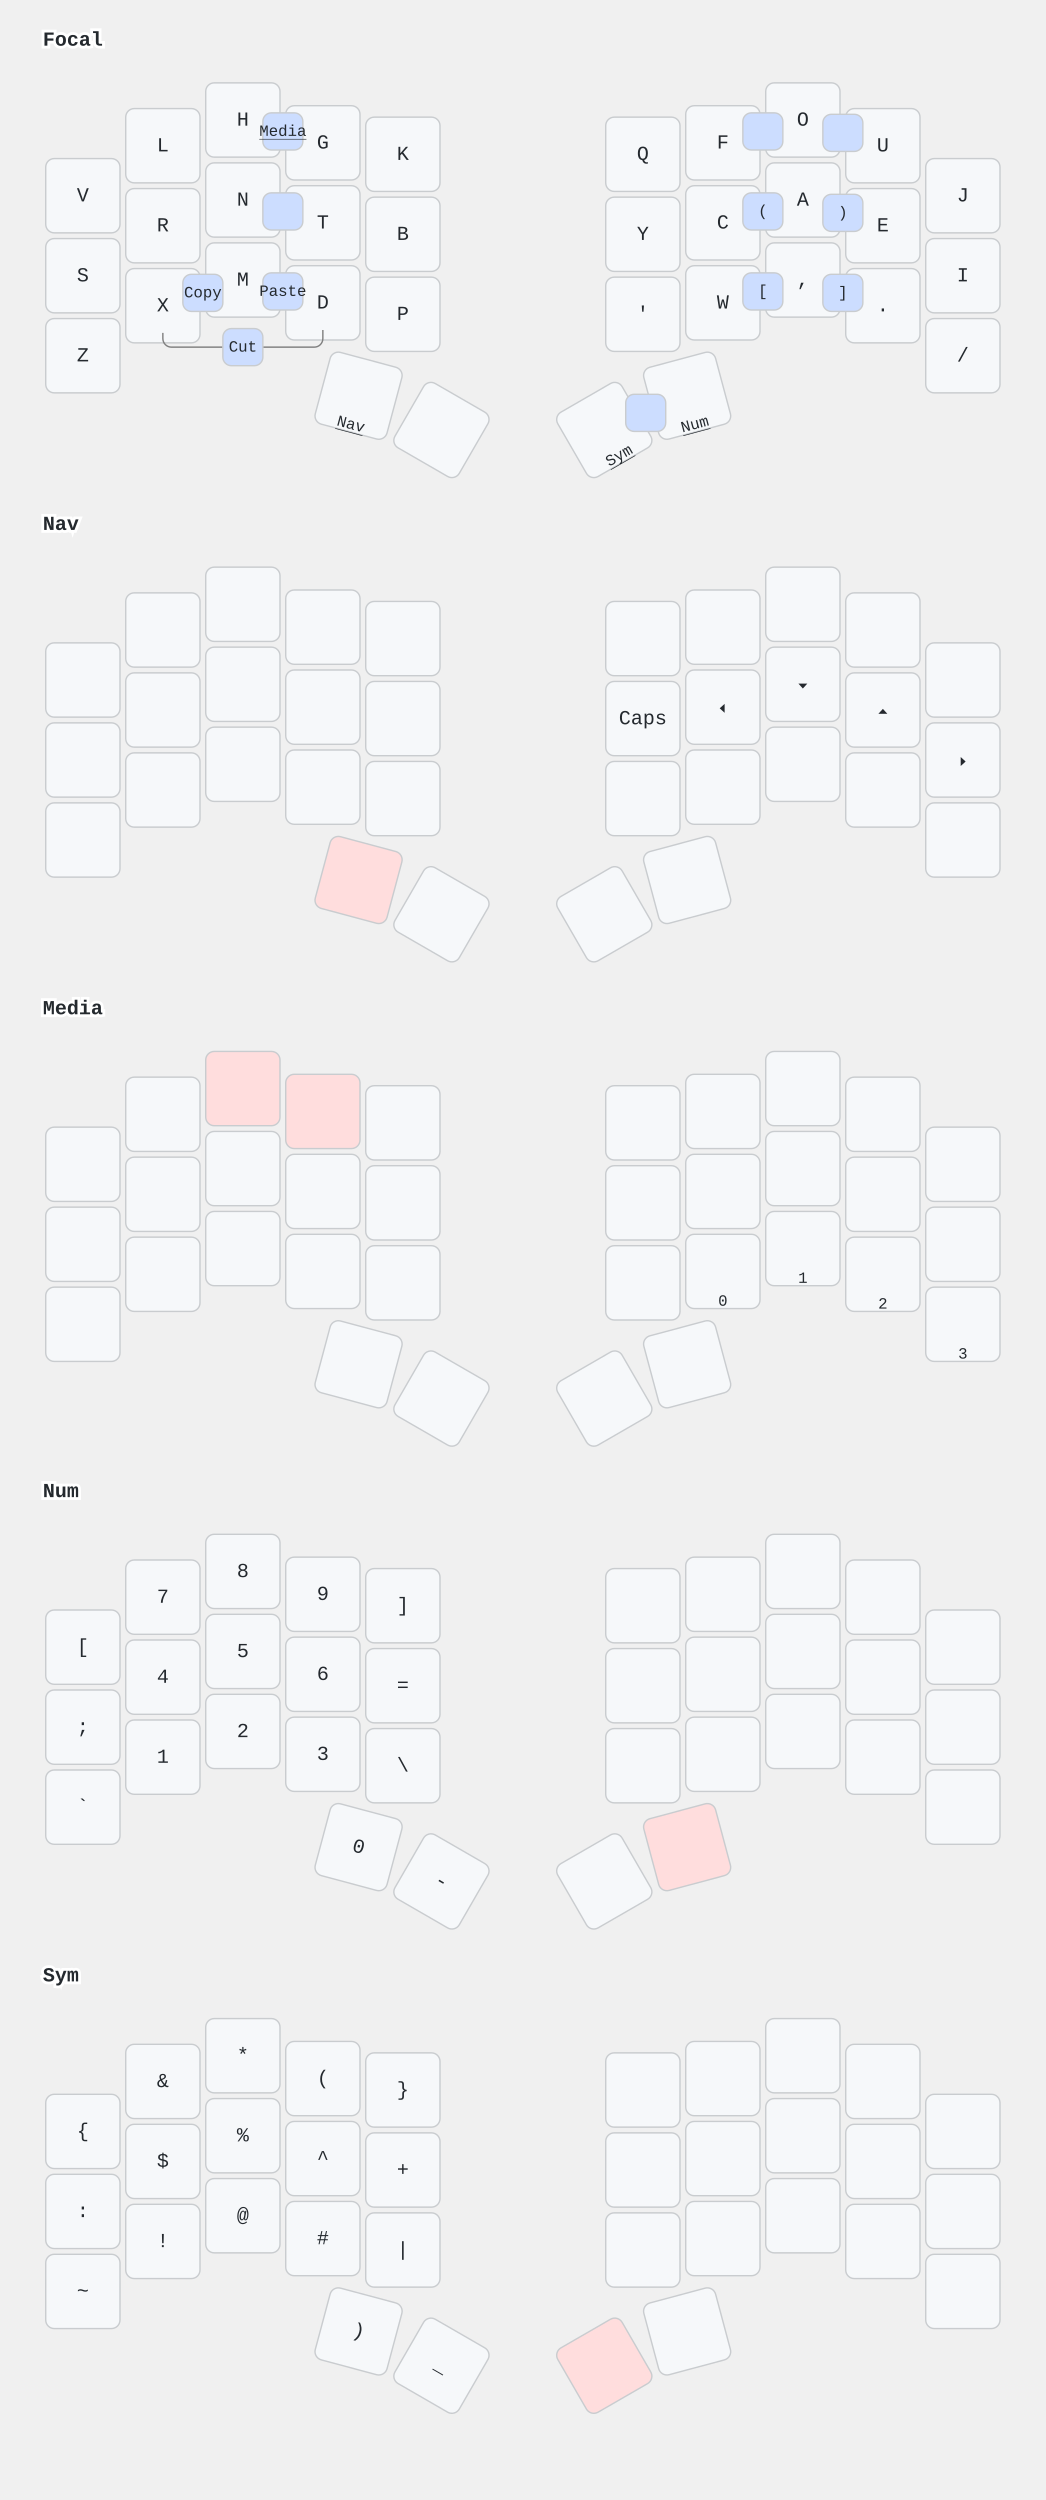
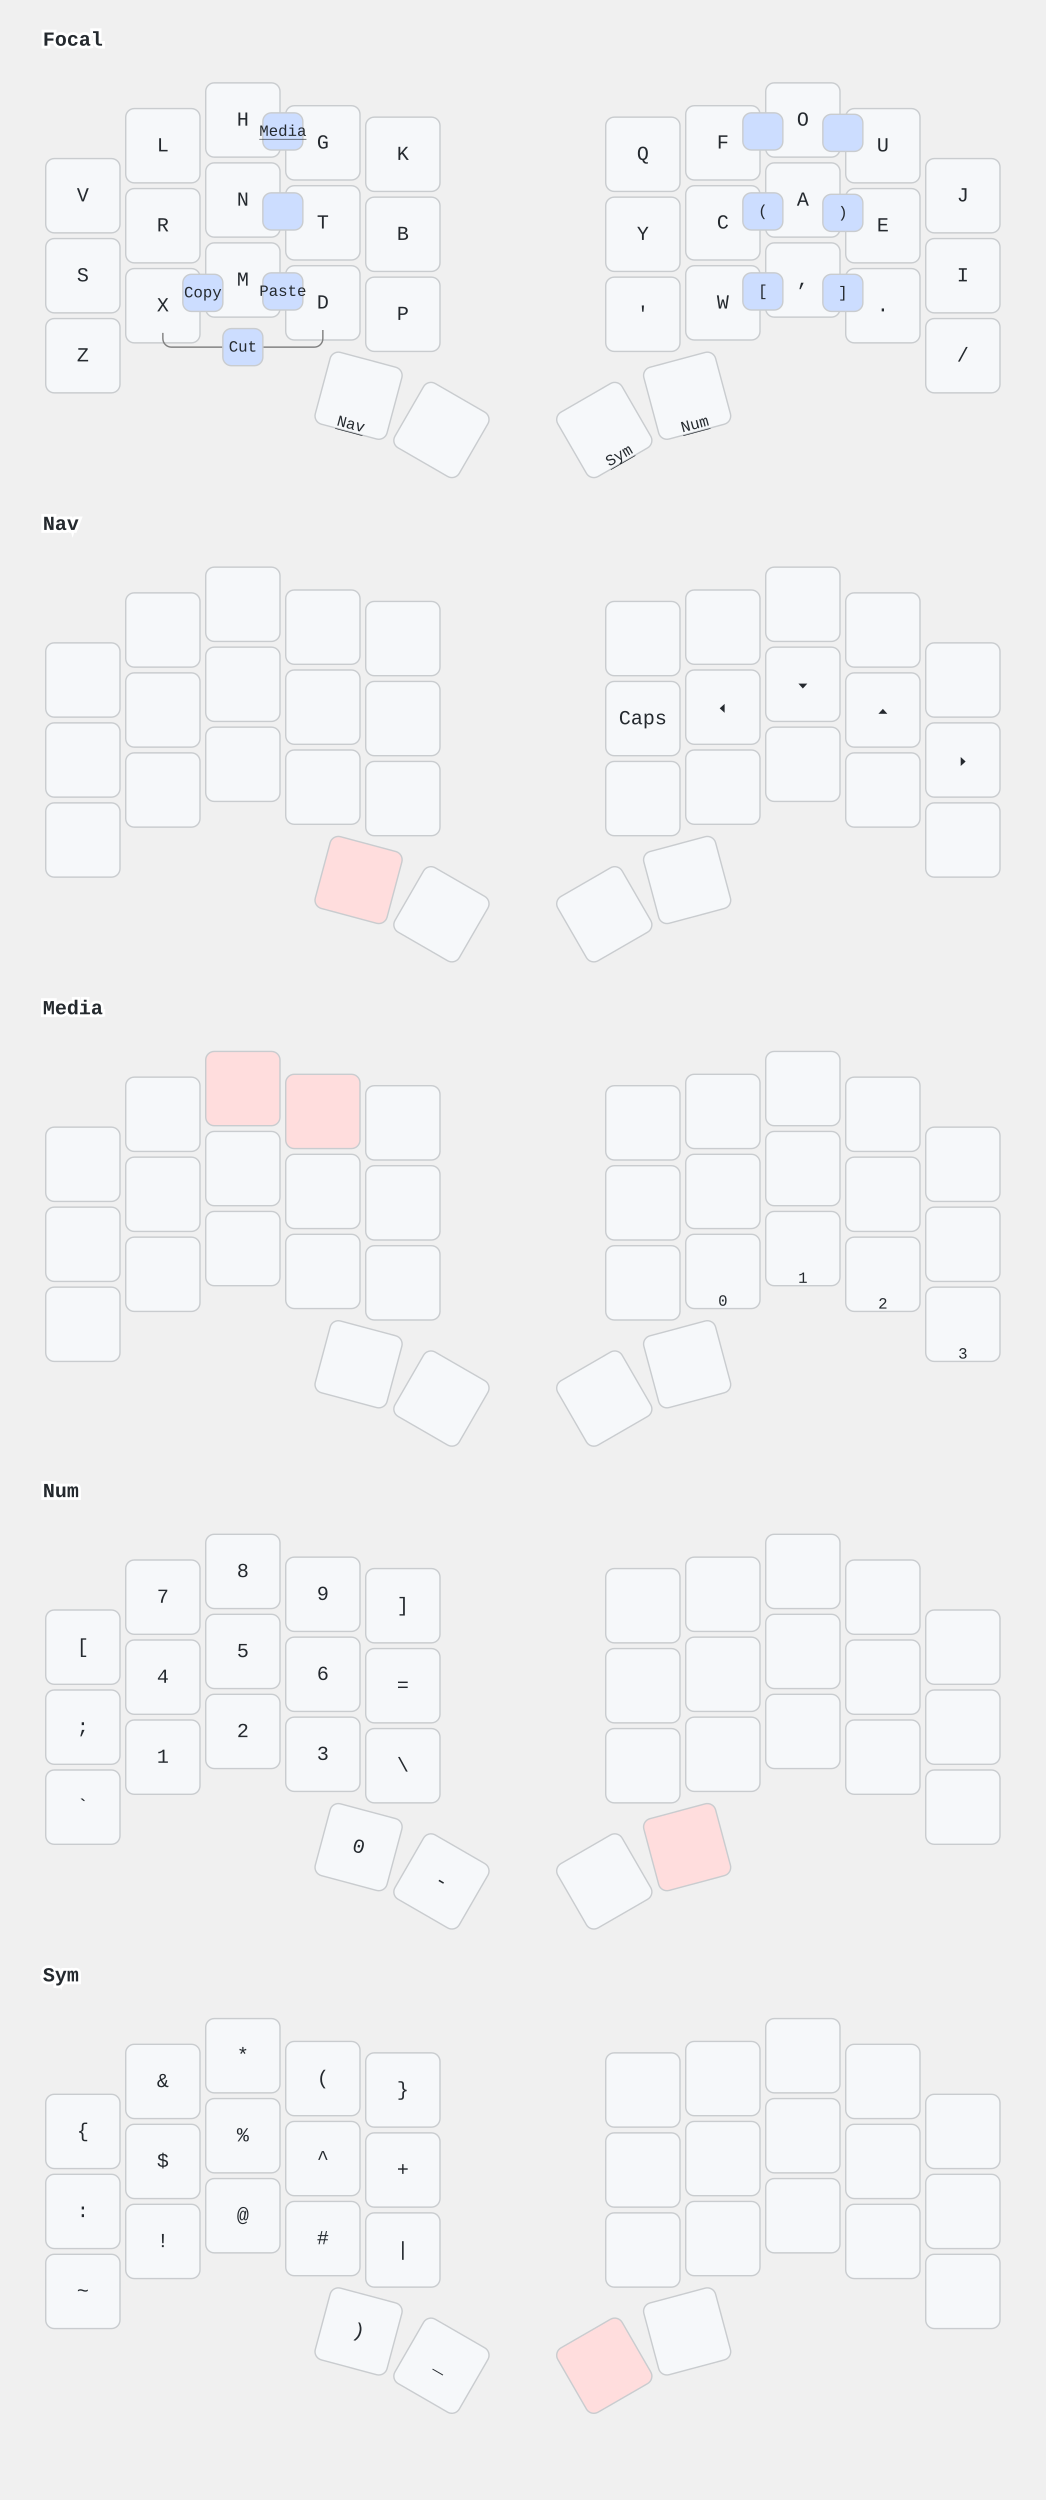
<svg xmlns="http://www.w3.org/2000/svg" xmlns:xlink="http://www.w3.org/1999/xlink" width="732" height="1750" viewBox="0 0 732 1750" class="keymap">
  <defs>/* start glyphs */
<svg id="mdi:apple-keyboard-command">
      <svg id="mdi-apple-keyboard-command" viewBox="0 0 24 24">
        <path d="M6,2A4,4 0 0,1 10,6V8H14V6A4,4 0 0,1 18,2A4,4 0 0,1 22,6A4,4 0 0,1 18,10H16V14H18A4,4 0 0,1 22,18A4,4 0 0,1 18,22A4,4 0 0,1 14,18V16H10V18A4,4 0 0,1 6,22A4,4 0 0,1 2,18A4,4 0 0,1 6,14H8V10H6A4,4 0 0,1 2,6A4,4 0 0,1 6,2M16,18A2,2 0 0,0 18,20A2,2 0 0,0 20,18A2,2 0 0,0 18,16H16V18M14,10H10V14H14V10M6,16A2,2 0 0,0 4,18A2,2 0 0,0 6,20A2,2 0 0,0 8,18V16H6M8,6A2,2 0 0,0 6,4A2,2 0 0,0 4,6A2,2 0 0,0 6,8H8V6M18,8A2,2 0 0,0 20,6A2,2 0 0,0 18,4A2,2 0 0,0 16,6V8H18Z" />
      </svg>
    </svg>
    <svg id="mdi:apple-keyboard-control">
      <svg id="mdi-apple-keyboard-control" viewBox="0 0 24 24">
        <path d="M19.78,11.78L18.36,13.19L12,6.83L5.64,13.19L4.22,11.78L12,4L19.78,11.78Z" />
      </svg>
    </svg>
    <svg id="mdi:apple-keyboard-option">
      <svg id="mdi-apple-keyboard-option" viewBox="0 0 24 24">
        <path d="M3,4H9.11L16.15,18H21V20H14.88L7.84,6H3V4M14,4H21V6H14V4Z" />
      </svg>
    </svg>
    <svg id="mdi:apple-keyboard-shift">
      <svg id="mdi-apple-keyboard-shift" viewBox="0 0 24 24">
        <path d="M15,18V12H17.17L12,6.83L6.83,12H9V18H15M12,4L22,14H17V20H7V14H2L12,4Z" />
      </svg>
    </svg>
    <svg id="mdi:backspace-outline">
      <svg id="mdi-backspace-outline" viewBox="0 0 24 24">
        <path d="M19,15.59L17.59,17L14,13.41L10.41,17L9,15.59L12.59,12L9,8.41L10.41,7L14,10.59L17.59,7L19,8.41L15.41,12L19,15.59M22,3A2,2 0 0,1 24,5V19A2,2 0 0,1 22,21H7C6.31,21 5.77,20.64 5.41,20.11L0,12L5.41,3.88C5.77,3.35 6.31,3 7,3H22M22,5H7L2.28,12L7,19H22V5Z" />
      </svg>
    </svg>
    <svg id="mdi:backspace-reverse-outline">
      <svg id="mdi-backspace-reverse-outline" viewBox="0 0 24 24">
        <path d="M5,15.59L6.41,17L10,13.41L13.59,17L15,15.59L11.41,12L15,8.41L13.59,7L10,10.59L6.41,7L5,8.41L8.59,12L5,15.59M2,3A2,2 0 0,0 0,5V19A2,2 0 0,0 2,21H17C17.69,21 18.23,20.64 18.59,20.11L24,12L18.59,3.88C18.23,3.35 17.69,3 17,3H2M2,5H17L21.72,12L17,19H2V5Z" />
      </svg>
    </svg>
    <svg id="mdi:bluetooth-connect">
      <svg id="mdi-bluetooth-connect" viewBox="0 0 24 24">
        <path d="M19,10L17,12L19,14L21,12M14.88,16.29L13,18.17V14.41M13,5.83L14.88,7.71L13,9.58M17.71,7.71L12,2H11V9.58L6.41,5L5,6.41L10.59,12L5,17.58L6.41,19L11,14.41V22H12L17.71,16.29L13.41,12M7,12L5,10L3,12L5,14L7,12Z" />
      </svg>
    </svg>
    <svg id="mdi:bluetooth-off">
      <svg id="mdi-bluetooth-off" viewBox="0 0 24 24">
        <path d="M13,5.83L14.88,7.71L13.28,9.31L14.69,10.72L17.71,7.7L12,2H11V7.03L13,9.03M5.41,4L4,5.41L10.59,12L5,17.59L6.41,19L11,14.41V22H12L16.29,17.71L18.59,20L20,18.59M13,18.17V14.41L14.88,16.29" />
      </svg>
    </svg>
    <svg id="mdi:keyboard-esc">
      <svg id="mdi-keyboard-esc" viewBox="0 0 24 24">
        <path d="M1 7H7V9H3V11H7V13H3V15H7V17H1V7M11 7H15V9H11V11H13C14.11 11 15 11.9 15 13V15C15 16.11 14.11 17 13 17H9V15H13V13H11C9.9 13 9 12.11 9 11V9C9 7.9 9.9 7 11 7M19 7H21C22.11 7 23 7.9 23 9V10H21V9H19V15H21V14H23V15C23 16.11 22.11 17 21 17H19C17.9 17 17 16.11 17 15V9C17 7.9 17.9 7 19 7Z" />
      </svg>
    </svg>
    <svg id="mdi:keyboard-return">
      <svg id="mdi-keyboard-return" viewBox="0 0 24 24">
        <path d="M19,7V11H5.83L9.41,7.41L8,6L2,12L8,18L9.41,16.58L5.83,13H21V7H19Z" />
      </svg>
    </svg>
    <svg id="mdi:keyboard-space">
      <svg id="mdi-keyboard-space" viewBox="0 0 24 24">
        <path d="M3 15H5V19H19V15H21V19C21 20.1 20.1 21 19 21H5C3.9 21 3 20.1 3 19V15Z" />
      </svg>
    </svg>
    <svg id="mdi:keyboard-tab">
      <svg id="mdi-keyboard-tab" viewBox="0 0 24 24">
        <path d="M20,18H22V6H20M11.59,7.41L15.17,11H1V13H15.17L11.59,16.58L13,18L19,12L13,6L11.59,7.41Z" />
      </svg>
    </svg>
    <svg id="mdi:lightbulb-on-outline">
      <svg id="mdi-lightbulb-on-outline" viewBox="0 0 24 24">
        <path d="M20,11H23V13H20V11M1,11H4V13H1V11M13,1V4H11V1H13M4.92,3.5L7.05,5.64L5.63,7.05L3.5,4.93L4.92,3.5M16.95,5.63L19.07,3.5L20.5,4.93L18.37,7.05L16.95,5.63M12,6A6,6 0 0,1 18,12C18,14.22 16.79,16.16 15,17.2V19A1,1 0 0,1 14,20H10A1,1 0 0,1 9,19V17.2C7.21,16.16 6,14.22 6,12A6,6 0 0,1 12,6M14,21V22A1,1 0 0,1 13,23H11A1,1 0 0,1 10,22V21H14M11,18H13V15.87C14.73,15.43 16,13.86 16,12A4,4 0 0,0 12,8A4,4 0 0,0 8,12C8,13.86 9.27,15.43 11,15.87V18Z" />
      </svg>
    </svg>
    <svg id="mdi:lightbulb-outline">
      <svg id="mdi-lightbulb-outline" viewBox="0 0 24 24">
        <path d="M12,2A7,7 0 0,1 19,9C19,11.38 17.81,13.47 16,14.74V17A1,1 0 0,1 15,18H9A1,1 0 0,1 8,17V14.74C6.19,13.47 5,11.38 5,9A7,7 0 0,1 12,2M9,21V20H15V21A1,1 0 0,1 14,22H10A1,1 0 0,1 9,21M12,4A5,5 0 0,0 7,9C7,11.05 8.23,12.81 10,13.58V16H14V13.58C15.77,12.81 17,11.05 17,9A5,5 0 0,0 12,4Z" />
      </svg>
    </svg>
    <svg id="mdi:play-pause">
      <svg id="mdi-play-pause" viewBox="0 0 24 24">
        <path d="M3,5V19L11,12M13,19H16V5H13M18,5V19H21V5" />
      </svg>
    </svg>
    <svg id="mdi:skip-next">
      <svg id="mdi-skip-next" viewBox="0 0 24 24">
        <path d="M16,18H18V6H16M6,18L14.5,12L6,6V18Z" />
      </svg>
    </svg>
    <svg id="mdi:skip-previous">
      <svg id="mdi-skip-previous" viewBox="0 0 24 24">
        <path d="M6,18V6H8V18H6M9.5,12L18,6V18L9.5,12Z" />
      </svg>
    </svg>
    <svg id="mdi:volume-high">
      <svg id="mdi-volume-high" viewBox="0 0 24 24">
        <path d="M14,3.23V5.29C16.89,6.15 19,8.83 19,12C19,15.17 16.89,17.84 14,18.7V20.77C18,19.86 21,16.28 21,12C21,7.72 18,4.14 14,3.23M16.5,12C16.5,10.23 15.5,8.71 14,7.97V16C15.5,15.29 16.5,13.76 16.5,12M3,9V15H7L12,20V4L7,9H3Z" />
      </svg>
    </svg>
    <svg id="mdi:volume-low">
      <svg id="mdi-volume-low" viewBox="0 0 24 24">
        <path d="M7,9V15H11L16,20V4L11,9H7Z" />
      </svg>
    </svg>
    <svg id="mdi:volume-off">
      <svg id="mdi-volume-off" viewBox="0 0 24 24">
        <path d="M12,4L9.91,6.09L12,8.18M4.27,3L3,4.27L7.73,9H3V15H7L12,20V13.27L16.25,17.53C15.58,18.04 14.83,18.46 14,18.7V20.77C15.38,20.45 16.63,19.82 17.68,18.96L19.73,21L21,19.73L12,10.73M19,12C19,12.94 18.8,13.82 18.46,14.64L19.97,16.15C20.62,14.91 21,13.5 21,12C21,7.72 18,4.14 14,3.23V5.29C16.89,6.15 19,8.83 19,12M16.5,12C16.5,10.23 15.5,8.71 14,7.97V10.18L16.45,12.63C16.5,12.43 16.5,12.21 16.5,12Z" />
      </svg>
    </svg>
  </defs>/* end glyphs */
<style>/* inherit to force styles through use tags */
svg path {
    fill: inherit;
}

/* font and background color specifications */
svg.keymap {
    font-family: SFMono-Regular,Consolas,Liberation Mono,Menlo,monospace;
    font-size: 14px;
    font-kerning: normal;
    text-rendering: optimizeLegibility;
    fill: #24292e;
}

/* default key styling */
rect.key {
    fill: #f6f8fa;
}

rect.key, rect.combo {
    stroke: #c9cccf;
    stroke-width: 1;
}

/* default key side styling, only used is draw_key_sides is set */
rect.side {
    filter: brightness(90%);
}

/* color accent for combo boxes */
rect.combo, rect.combo-separate {
    fill: #cdf;
}

/* color accent for held keys */
rect.held, rect.combo.held {
    fill: #fdd;
}

/* color accent for ghost (optional) keys */
rect.ghost, rect.combo.ghost {
    stroke-dasharray: 4, 4;
    stroke-width: 2;
}

text {
    text-anchor: middle;
    dominant-baseline: middle;
}

/* styling for layer labels */
text.label {
    font-weight: bold;
    text-anchor: start;
    stroke: white;
    stroke-width: 4;
    paint-order: stroke;
}

/* styling for optional footer */
text.footer {
    text-anchor: end;
    dominant-baseline: auto;
    stroke: white;
    stroke-width: 4;
    paint-order: stroke;
}

/* styling for combo tap, and key non-tap label text */
text.combo, text.hold, text.shifted, text.left, text.right, text.tl, text.tr, text.bl, text.br {
    font-size: 11px;
}

text.hold, text.bl, text.br {
    text-anchor: middle;
    dominant-baseline: auto;
}

text.shifted, text.tl, text.tr {
    text-anchor: middle;
    dominant-baseline: hanging;
}

text.left, text.tl, text.bl {
    text-anchor: start;
}

text.right, text.tr, text.br {
    text-anchor: end;
}

text.layer-activator {
    text-decoration: underline;
}

/* styling for hold/shifted label text in combo box */
text.combo.hold, text.combo.shifted, text.combo.left, text.combo.right {
    font-size: 8px;
}

/* lighter symbol for transparent keys */
text.trans {
    fill: #7b7e81;
}

/* styling for combo dendrons */
path.combo {
    stroke-width: 1;
    stroke: gray;
    fill: none;
}

/* Start Tabler Icons Cleanup */
/* cannot use height/width with glyphs */
.icon-tabler &gt; path {
    fill: inherit;
    stroke: inherit;
    stroke-width: 2;
}
/* hide tabler's default box */
.icon-tabler &gt; path[stroke="none"][fill="none"] {
    visibility: hidden;
}
/* End Tabler Icons Cleanup */

@media (prefers-color-scheme: dark) {
svg.keymap { fill: #d1d6db; }
rect.key { fill: #3f4750; }
rect.key, rect.combo { stroke: #60666c; }
rect.combo, rect.combo-separate { fill: #1f3d7a; }
rect.held, rect.combo.held { fill: #854747; }
text.label, text.footer { stroke: black; }
text.trans { fill: #7e8184; }
path.combo { stroke: #7f7f7f; }

}</style>
  <g transform="translate(30, 0)" class="layer-Focal">
    <text x="0" y="28" class="label" id="Focal">Focal</text>
    <g transform="translate(0, 56)">
      <g transform="translate(28, 81)" class="key keypos-0">
        <rect rx="6" ry="6" x="-26" y="-26" width="52" height="52" class="key" />
        <text x="0" y="0" class="key tap">V</text>
      </g>
      <g transform="translate(84, 46)" class="key keypos-1">
        <rect rx="6" ry="6" x="-26" y="-26" width="52" height="52" class="key" />
        <text x="0" y="0" class="key tap">L</text>
      </g>
      <g transform="translate(140, 28)" class="key keypos-2">
        <rect rx="6" ry="6" x="-26" y="-26" width="52" height="52" class="key" />
        <text x="0" y="0" class="key tap">H</text>
      </g>
      <g transform="translate(196, 44)" class="key keypos-3">
        <rect rx="6" ry="6" x="-26" y="-26" width="52" height="52" class="key" />
        <text x="0" y="0" class="key tap">G</text>
      </g>
      <g transform="translate(252, 52)" class="key keypos-4">
        <rect rx="6" ry="6" x="-26" y="-26" width="52" height="52" class="key" />
        <text x="0" y="0" class="key tap">K</text>
      </g>
      <g transform="translate(420, 52)" class="key keypos-5">
        <rect rx="6" ry="6" x="-26" y="-26" width="52" height="52" class="key" />
        <text x="0" y="0" class="key tap">Q</text>
      </g>
      <g transform="translate(476, 44)" class="key keypos-6">
        <rect rx="6" ry="6" x="-26" y="-26" width="52" height="52" class="key" />
        <text x="0" y="0" class="key tap">F</text>
      </g>
      <g transform="translate(532, 28)" class="key keypos-7">
        <rect rx="6" ry="6" x="-26" y="-26" width="52" height="52" class="key" />
        <text x="0" y="0" class="key tap">O</text>
      </g>
      <g transform="translate(588, 46)" class="key keypos-8">
        <rect rx="6" ry="6" x="-26" y="-26" width="52" height="52" class="key" />
        <text x="0" y="0" class="key tap">U</text>
      </g>
      <g transform="translate(644, 81)" class="key keypos-9">
        <rect rx="6" ry="6" x="-26" y="-26" width="52" height="52" class="key" />
        <text x="0" y="0" class="key tap">J</text>
      </g>
      <g transform="translate(28, 137)" class="key keypos-10">
        <rect rx="6" ry="6" x="-26" y="-26" width="52" height="52" class="key" />
        <text x="0" y="0" class="key tap">S</text>
        <use href="#mdi:apple-keyboard-control" xlink:href="#mdi:apple-keyboard-control" x="-6" y="12" height="12" width="12.0" class="key hold glyph mdi:apple-keyboard-control" />
      </g>
      <g transform="translate(84, 102)" class="key keypos-11">
        <rect rx="6" ry="6" x="-26" y="-26" width="52" height="52" class="key" />
        <text x="0" y="0" class="key tap">R</text>
        <use href="#mdi:apple-keyboard-option" xlink:href="#mdi:apple-keyboard-option" x="-6" y="12" height="12" width="12.0" class="key hold glyph mdi:apple-keyboard-option" />
      </g>
      <g transform="translate(140, 84)" class="key keypos-12">
        <rect rx="6" ry="6" x="-26" y="-26" width="52" height="52" class="key" />
        <text x="0" y="0" class="key tap">N</text>
        <use href="#mdi:apple-keyboard-command" xlink:href="#mdi:apple-keyboard-command" x="-6" y="12" height="12" width="12.0" class="key hold glyph mdi:apple-keyboard-command" />
      </g>
      <g transform="translate(196, 100)" class="key keypos-13">
        <rect rx="6" ry="6" x="-26" y="-26" width="52" height="52" class="key" />
        <text x="0" y="0" class="key tap">T</text>
        <use href="#mdi:apple-keyboard-shift" xlink:href="#mdi:apple-keyboard-shift" x="-6" y="12" height="12" width="12.0" class="key hold glyph mdi:apple-keyboard-shift" />
      </g>
      <g transform="translate(252, 108)" class="key keypos-14">
        <rect rx="6" ry="6" x="-26" y="-26" width="52" height="52" class="key" />
        <text x="0" y="0" class="key tap">B</text>
      </g>
      <g transform="translate(420, 108)" class="key keypos-15">
        <rect rx="6" ry="6" x="-26" y="-26" width="52" height="52" class="key" />
        <text x="0" y="0" class="key tap">Y</text>
      </g>
      <g transform="translate(476, 100)" class="key keypos-16">
        <rect rx="6" ry="6" x="-26" y="-26" width="52" height="52" class="key" />
        <text x="0" y="0" class="key tap">C</text>
        <use href="#mdi:apple-keyboard-shift" xlink:href="#mdi:apple-keyboard-shift" x="-6" y="12" height="12" width="12.0" class="key hold glyph mdi:apple-keyboard-shift" />
      </g>
      <g transform="translate(532, 84)" class="key keypos-17">
        <rect rx="6" ry="6" x="-26" y="-26" width="52" height="52" class="key" />
        <text x="0" y="0" class="key tap">A</text>
        <use href="#mdi:apple-keyboard-command" xlink:href="#mdi:apple-keyboard-command" x="-6" y="12" height="12" width="12.0" class="key hold glyph mdi:apple-keyboard-command" />
      </g>
      <g transform="translate(588, 102)" class="key keypos-18">
        <rect rx="6" ry="6" x="-26" y="-26" width="52" height="52" class="key" />
        <text x="0" y="0" class="key tap">E</text>
        <use href="#mdi:apple-keyboard-option" xlink:href="#mdi:apple-keyboard-option" x="-6" y="12" height="12" width="12.0" class="key hold glyph mdi:apple-keyboard-option" />
      </g>
      <g transform="translate(644, 137)" class="key keypos-19">
        <rect rx="6" ry="6" x="-26" y="-26" width="52" height="52" class="key" />
        <text x="0" y="0" class="key tap">I</text>
        <use href="#mdi:apple-keyboard-control" xlink:href="#mdi:apple-keyboard-control" x="-6" y="12" height="12" width="12.0" class="key hold glyph mdi:apple-keyboard-control" />
      </g>
      <g transform="translate(28, 193)" class="key keypos-20">
        <rect rx="6" ry="6" x="-26" y="-26" width="52" height="52" class="key" />
        <text x="0" y="0" class="key tap">Z</text>
      </g>
      <g transform="translate(84, 158)" class="key keypos-21">
        <rect rx="6" ry="6" x="-26" y="-26" width="52" height="52" class="key" />
        <text x="0" y="0" class="key tap">X</text>
      </g>
      <g transform="translate(140, 140)" class="key keypos-22">
        <rect rx="6" ry="6" x="-26" y="-26" width="52" height="52" class="key" />
        <text x="0" y="0" class="key tap">M</text>
      </g>
      <g transform="translate(196, 156)" class="key keypos-23">
        <rect rx="6" ry="6" x="-26" y="-26" width="52" height="52" class="key" />
        <text x="0" y="0" class="key tap">D</text>
      </g>
      <g transform="translate(252, 164)" class="key keypos-24">
        <rect rx="6" ry="6" x="-26" y="-26" width="52" height="52" class="key" />
        <text x="0" y="0" class="key tap">P</text>
      </g>
      <g transform="translate(420, 164)" class="key keypos-25">
        <rect rx="6" ry="6" x="-26" y="-26" width="52" height="52" class="key" />
        <text x="0" y="0" class="key tap">'</text>
      </g>
      <g transform="translate(476, 156)" class="key keypos-26">
        <rect rx="6" ry="6" x="-26" y="-26" width="52" height="52" class="key" />
        <text x="0" y="0" class="key tap">W</text>
      </g>
      <g transform="translate(532, 140)" class="key keypos-27">
        <rect rx="6" ry="6" x="-26" y="-26" width="52" height="52" class="key" />
        <text x="0" y="0" class="key tap">,</text>
      </g>
      <g transform="translate(588, 158)" class="key keypos-28">
        <rect rx="6" ry="6" x="-26" y="-26" width="52" height="52" class="key" />
        <text x="0" y="0" class="key tap">.</text>
      </g>
      <g transform="translate(644, 193)" class="key keypos-29">
        <rect rx="6" ry="6" x="-26" y="-26" width="52" height="52" class="key" />
        <text x="0" y="0" class="key tap">/</text>
      </g>
      <g transform="translate(221, 221) rotate(15.0)" class="key keypos-30">
        <rect rx="6" ry="6" x="-26" y="-26" width="52" height="52" class="key" />
        <use href="#mdi:keyboard-space" xlink:href="#mdi:keyboard-space" x="-7" y="-7" height="14" width="14.0" class="key tap glyph mdi:keyboard-space" />
        <a href="#Nav">
          <text x="0" y="24" class="key hold layer-activator">Nav</text>
        </a>
      </g>
      <g transform="translate(279, 245) rotate(30.0)" class="key keypos-31">
        <rect rx="6" ry="6" x="-26" y="-26" width="52" height="52" class="key" />
        <use href="#mdi:keyboard-tab" xlink:href="#mdi:keyboard-tab" x="-7" y="-7" height="14" width="14.0" class="key tap glyph mdi:keyboard-tab" />
      </g>
      <g transform="translate(393, 245) rotate(-30.0)" class="key keypos-32">
        <rect rx="6" ry="6" x="-26" y="-26" width="52" height="52" class="key" />
        <use href="#mdi:keyboard-return" xlink:href="#mdi:keyboard-return" x="-7" y="-7" height="14" width="14.0" class="key tap glyph mdi:keyboard-return" />
        <a href="#Sym">
          <text x="0" y="24" class="key hold layer-activator">Sym</text>
        </a>
      </g>
      <g transform="translate(451, 221) rotate(-15.0)" class="key keypos-33">
        <rect rx="6" ry="6" x="-26" y="-26" width="52" height="52" class="key" />
        <use href="#mdi:backspace-outline" xlink:href="#mdi:backspace-outline" x="-7" y="-7" height="14" width="14.0" class="key tap glyph mdi:backspace-outline" />
        <a href="#Num">
          <text x="0" y="24" class="key hold layer-activator">Num</text>
        </a>
      </g>
      <g class="combo combopos-0">
        <rect rx="6" ry="6" x="154" y="23" width="28" height="26" class="combo" />
        <a href="#Media">
          <text x="168" y="36" class="combo tap layer-activator">Media</text>
        </a>
      </g>
      <g class="combo combopos-1">
        <rect rx="6" ry="6" x="154" y="79" width="28" height="26" class="combo" />
        <use href="#mdi:keyboard-esc" xlink:href="#mdi:keyboard-esc" x="161" y="85" height="14" width="14.0" class="combo tap glyph mdi:keyboard-esc" />
      </g>
      <g class="combo combopos-2">
        <rect rx="6" ry="6" x="98" y="136" width="28" height="26" class="combo" />
        <text x="112" y="149" class="combo tap">Copy</text>
      </g>
      <g class="combo combopos-3">
        <rect rx="6" ry="6" x="154" y="135" width="28" height="26" class="combo" />
        <text x="168" y="148" class="combo tap">Paste</text>
      </g>
      <g class="combo combopos-4">
        <path d="M140,187 h-50 a6.0,6.0 0 0 1 -6.0,-6.0 v-4" class="combo" />
        <path d="M140,187 h50 a6.0,6.0 0 0 0 6.0,-6.0 v-6" class="combo" />
        <rect rx="6" ry="6" x="126" y="174" width="28" height="26" class="combo" />
        <text x="140" y="187" class="combo tap">Cut</text>
      </g>
      <g class="combo combopos-5">
        <rect rx="6" ry="6" x="490" y="23" width="28" height="26" class="combo" />
        <use href="#mdi:backspace-outline" xlink:href="#mdi:backspace-outline" x="497" y="29" height="14" width="14.0" class="combo tap glyph mdi:backspace-outline" />
      </g>
      <g class="combo combopos-6">
        <rect rx="6" ry="6" x="546" y="24" width="28" height="26" class="combo" />
        <use href="#mdi:backspace-reverse-outline" xlink:href="#mdi:backspace-reverse-outline" x="553" y="30" height="14" width="14.0" class="combo tap glyph mdi:backspace-reverse-outline" />
      </g>
      <g class="combo combopos-7">
        <rect rx="6" ry="6" x="490" y="79" width="28" height="26" class="combo" />
        <text x="504" y="92" class="combo tap">(</text>
      </g>
      <g class="combo combopos-8">
        <rect rx="6" ry="6" x="546" y="80" width="28" height="26" class="combo" />
        <text x="560" y="93" class="combo tap">)</text>
      </g>
      <g class="combo combopos-9">
        <rect rx="6" ry="6" x="490" y="135" width="28" height="26" class="combo" />
        <text x="504" y="148" class="combo tap">[</text>
      </g>
      <g class="combo combopos-10">
        <rect rx="6" ry="6" x="546" y="136" width="28" height="26" class="combo" />
        <text x="560" y="149" class="combo tap">]</text>
      </g>
-       <g class="combo combopos-11">
-         <rect rx="6" ry="6" x="408" y="220" width="28" height="26" class="combo" />
-         <use href="#mdi:backspace-reverse-outline" xlink:href="#mdi:backspace-reverse-outline" x="415" y="226" height="14" width="14.0" class="combo tap glyph mdi:backspace-reverse-outline" />
-       </g>
    </g>
  </g>
  <g transform="translate(30, 339)" class="layer-Nav">
    <text x="0" y="28" class="label" id="Nav">Nav</text>
    <g transform="translate(0, 56)">
      <g transform="translate(28, 81)" class="key keypos-0">
        <rect rx="6" ry="6" x="-26" y="-26" width="52" height="52" class="key" />
      </g>
      <g transform="translate(84, 46)" class="key keypos-1">
        <rect rx="6" ry="6" x="-26" y="-26" width="52" height="52" class="key" />
      </g>
      <g transform="translate(140, 28)" class="key keypos-2">
        <rect rx="6" ry="6" x="-26" y="-26" width="52" height="52" class="key" />
      </g>
      <g transform="translate(196, 44)" class="key keypos-3">
        <rect rx="6" ry="6" x="-26" y="-26" width="52" height="52" class="key" />
      </g>
      <g transform="translate(252, 52)" class="key keypos-4">
        <rect rx="6" ry="6" x="-26" y="-26" width="52" height="52" class="key" />
      </g>
      <g transform="translate(420, 52)" class="key keypos-5">
        <rect rx="6" ry="6" x="-26" y="-26" width="52" height="52" class="key" />
      </g>
      <g transform="translate(476, 44)" class="key keypos-6">
        <rect rx="6" ry="6" x="-26" y="-26" width="52" height="52" class="key" />
      </g>
      <g transform="translate(532, 28)" class="key keypos-7">
        <rect rx="6" ry="6" x="-26" y="-26" width="52" height="52" class="key" />
      </g>
      <g transform="translate(588, 46)" class="key keypos-8">
        <rect rx="6" ry="6" x="-26" y="-26" width="52" height="52" class="key" />
      </g>
      <g transform="translate(644, 81)" class="key keypos-9">
        <rect rx="6" ry="6" x="-26" y="-26" width="52" height="52" class="key" />
      </g>
      <g transform="translate(28, 137)" class="key keypos-10">
        <rect rx="6" ry="6" x="-26" y="-26" width="52" height="52" class="key" />
        <use href="#mdi:apple-keyboard-control" xlink:href="#mdi:apple-keyboard-control" x="-7" y="-7" height="14" width="14.0" class="key tap glyph mdi:apple-keyboard-control" />
      </g>
      <g transform="translate(84, 102)" class="key keypos-11">
        <rect rx="6" ry="6" x="-26" y="-26" width="52" height="52" class="key" />
        <use href="#mdi:apple-keyboard-option" xlink:href="#mdi:apple-keyboard-option" x="-7" y="-7" height="14" width="14.0" class="key tap glyph mdi:apple-keyboard-option" />
      </g>
      <g transform="translate(140, 84)" class="key keypos-12">
        <rect rx="6" ry="6" x="-26" y="-26" width="52" height="52" class="key" />
        <use href="#mdi:apple-keyboard-command" xlink:href="#mdi:apple-keyboard-command" x="-7" y="-7" height="14" width="14.0" class="key tap glyph mdi:apple-keyboard-command" />
      </g>
      <g transform="translate(196, 100)" class="key keypos-13">
        <rect rx="6" ry="6" x="-26" y="-26" width="52" height="52" class="key" />
        <use href="#mdi:apple-keyboard-shift" xlink:href="#mdi:apple-keyboard-shift" x="-7" y="-7" height="14" width="14.0" class="key tap glyph mdi:apple-keyboard-shift" />
      </g>
      <g transform="translate(252, 108)" class="key keypos-14">
        <rect rx="6" ry="6" x="-26" y="-26" width="52" height="52" class="key" />
      </g>
      <g transform="translate(420, 108)" class="key keypos-15">
        <rect rx="6" ry="6" x="-26" y="-26" width="52" height="52" class="key" />
        <text x="0" y="0" class="key tap">Caps</text>
      </g>
      <g transform="translate(476, 100)" class="key keypos-16">
        <rect rx="6" ry="6" x="-26" y="-26" width="52" height="52" class="key" />
        <text x="0" y="0" class="key tap">⏴</text>
      </g>
      <g transform="translate(532, 84)" class="key keypos-17">
        <rect rx="6" ry="6" x="-26" y="-26" width="52" height="52" class="key" />
        <text x="0" y="0" class="key tap">⏷</text>
      </g>
      <g transform="translate(588, 102)" class="key keypos-18">
        <rect rx="6" ry="6" x="-26" y="-26" width="52" height="52" class="key" />
        <text x="0" y="0" class="key tap">⏶</text>
      </g>
      <g transform="translate(644, 137)" class="key keypos-19">
        <rect rx="6" ry="6" x="-26" y="-26" width="52" height="52" class="key" />
        <text x="0" y="0" class="key tap">⏵</text>
      </g>
      <g transform="translate(28, 193)" class="key keypos-20">
        <rect rx="6" ry="6" x="-26" y="-26" width="52" height="52" class="key" />
      </g>
      <g transform="translate(84, 158)" class="key keypos-21">
        <rect rx="6" ry="6" x="-26" y="-26" width="52" height="52" class="key" />
      </g>
      <g transform="translate(140, 140)" class="key keypos-22">
        <rect rx="6" ry="6" x="-26" y="-26" width="52" height="52" class="key" />
      </g>
      <g transform="translate(196, 156)" class="key keypos-23">
        <rect rx="6" ry="6" x="-26" y="-26" width="52" height="52" class="key" />
      </g>
      <g transform="translate(252, 164)" class="key keypos-24">
        <rect rx="6" ry="6" x="-26" y="-26" width="52" height="52" class="key" />
      </g>
      <g transform="translate(420, 164)" class="key keypos-25">
        <rect rx="6" ry="6" x="-26" y="-26" width="52" height="52" class="key" />
      </g>
      <g transform="translate(476, 156)" class="key keypos-26">
        <rect rx="6" ry="6" x="-26" y="-26" width="52" height="52" class="key" />
      </g>
      <g transform="translate(532, 140)" class="key keypos-27">
        <rect rx="6" ry="6" x="-26" y="-26" width="52" height="52" class="key" />
      </g>
      <g transform="translate(588, 158)" class="key keypos-28">
        <rect rx="6" ry="6" x="-26" y="-26" width="52" height="52" class="key" />
      </g>
      <g transform="translate(644, 193)" class="key keypos-29">
        <rect rx="6" ry="6" x="-26" y="-26" width="52" height="52" class="key" />
      </g>
      <g transform="translate(221, 221) rotate(15.0)" class="key held keypos-30">
        <rect rx="6" ry="6" x="-26" y="-26" width="52" height="52" class="key held" />
      </g>
      <g transform="translate(279, 245) rotate(30.0)" class="key keypos-31">
        <rect rx="6" ry="6" x="-26" y="-26" width="52" height="52" class="key" />
      </g>
      <g transform="translate(393, 245) rotate(-30.0)" class="key keypos-32">
        <rect rx="6" ry="6" x="-26" y="-26" width="52" height="52" class="key" />
      </g>
      <g transform="translate(451, 221) rotate(-15.0)" class="key keypos-33">
        <rect rx="6" ry="6" x="-26" y="-26" width="52" height="52" class="key" />
      </g>
    </g>
  </g>
  <g transform="translate(30, 678)" class="layer-Media">
    <text x="0" y="28" class="label" id="Media">Media</text>
    <g transform="translate(0, 56)">
      <g transform="translate(28, 81)" class="key keypos-0">
        <rect rx="6" ry="6" x="-26" y="-26" width="52" height="52" class="key" />
      </g>
      <g transform="translate(84, 46)" class="key keypos-1">
        <rect rx="6" ry="6" x="-26" y="-26" width="52" height="52" class="key" />
      </g>
      <g transform="translate(140, 28)" class="key held keypos-2">
        <rect rx="6" ry="6" x="-26" y="-26" width="52" height="52" class="key held" />
      </g>
      <g transform="translate(196, 44)" class="key held keypos-3">
        <rect rx="6" ry="6" x="-26" y="-26" width="52" height="52" class="key held" />
      </g>
      <g transform="translate(252, 52)" class="key keypos-4">
        <rect rx="6" ry="6" x="-26" y="-26" width="52" height="52" class="key" />
      </g>
      <g transform="translate(420, 52)" class="key keypos-5">
        <rect rx="6" ry="6" x="-26" y="-26" width="52" height="52" class="key" />
        <use href="#mdi:bluetooth-off" xlink:href="#mdi:bluetooth-off" x="-7" y="-7" height="14" width="14.0" class="key tap glyph mdi:bluetooth-off" />
      </g>
      <g transform="translate(476, 44)" class="key keypos-6">
        <rect rx="6" ry="6" x="-26" y="-26" width="52" height="52" class="key" />
      </g>
      <g transform="translate(532, 28)" class="key keypos-7">
        <rect rx="6" ry="6" x="-26" y="-26" width="52" height="52" class="key" />
        <use href="#mdi:lightbulb-outline" xlink:href="#mdi:lightbulb-outline" x="-7" y="-7" height="14" width="14.0" class="key tap glyph mdi:lightbulb-outline" />
      </g>
      <g transform="translate(588, 46)" class="key keypos-8">
        <rect rx="6" ry="6" x="-26" y="-26" width="52" height="52" class="key" />
        <use href="#mdi:lightbulb-on-outline" xlink:href="#mdi:lightbulb-on-outline" x="-7" y="-7" height="14" width="14.0" class="key tap glyph mdi:lightbulb-on-outline" />
      </g>
      <g transform="translate(644, 81)" class="key keypos-9">
        <rect rx="6" ry="6" x="-26" y="-26" width="52" height="52" class="key" />
      </g>
      <g transform="translate(28, 137)" class="key keypos-10">
        <rect rx="6" ry="6" x="-26" y="-26" width="52" height="52" class="key" />
        <use href="#mdi:apple-keyboard-control" xlink:href="#mdi:apple-keyboard-control" x="-7" y="-7" height="14" width="14.0" class="key tap glyph mdi:apple-keyboard-control" />
      </g>
      <g transform="translate(84, 102)" class="key keypos-11">
        <rect rx="6" ry="6" x="-26" y="-26" width="52" height="52" class="key" />
        <use href="#mdi:apple-keyboard-option" xlink:href="#mdi:apple-keyboard-option" x="-7" y="-7" height="14" width="14.0" class="key tap glyph mdi:apple-keyboard-option" />
      </g>
      <g transform="translate(140, 84)" class="key keypos-12">
        <rect rx="6" ry="6" x="-26" y="-26" width="52" height="52" class="key" />
        <use href="#mdi:apple-keyboard-command" xlink:href="#mdi:apple-keyboard-command" x="-7" y="-7" height="14" width="14.0" class="key tap glyph mdi:apple-keyboard-command" />
      </g>
      <g transform="translate(196, 100)" class="key keypos-13">
        <rect rx="6" ry="6" x="-26" y="-26" width="52" height="52" class="key" />
        <use href="#mdi:apple-keyboard-shift" xlink:href="#mdi:apple-keyboard-shift" x="-7" y="-7" height="14" width="14.0" class="key tap glyph mdi:apple-keyboard-shift" />
      </g>
      <g transform="translate(252, 108)" class="key keypos-14">
        <rect rx="6" ry="6" x="-26" y="-26" width="52" height="52" class="key" />
      </g>
      <g transform="translate(420, 108)" class="key keypos-15">
        <rect rx="6" ry="6" x="-26" y="-26" width="52" height="52" class="key" />
      </g>
      <g transform="translate(476, 100)" class="key keypos-16">
        <rect rx="6" ry="6" x="-26" y="-26" width="52" height="52" class="key" />
        <use href="#mdi:skip-previous" xlink:href="#mdi:skip-previous" x="-7" y="-7" height="14" width="14.0" class="key tap glyph mdi:skip-previous" />
      </g>
      <g transform="translate(532, 84)" class="key keypos-17">
        <rect rx="6" ry="6" x="-26" y="-26" width="52" height="52" class="key" />
        <use href="#mdi:volume-low" xlink:href="#mdi:volume-low" x="-7" y="-7" height="14" width="14.0" class="key tap glyph mdi:volume-low" />
      </g>
      <g transform="translate(588, 102)" class="key keypos-18">
        <rect rx="6" ry="6" x="-26" y="-26" width="52" height="52" class="key" />
        <use href="#mdi:volume-high" xlink:href="#mdi:volume-high" x="-7" y="-7" height="14" width="14.0" class="key tap glyph mdi:volume-high" />
      </g>
      <g transform="translate(644, 137)" class="key keypos-19">
        <rect rx="6" ry="6" x="-26" y="-26" width="52" height="52" class="key" />
        <use href="#mdi:skip-next" xlink:href="#mdi:skip-next" x="-7" y="-7" height="14" width="14.0" class="key tap glyph mdi:skip-next" />
      </g>
      <g transform="translate(28, 193)" class="key keypos-20">
        <rect rx="6" ry="6" x="-26" y="-26" width="52" height="52" class="key" />
      </g>
      <g transform="translate(84, 158)" class="key keypos-21">
        <rect rx="6" ry="6" x="-26" y="-26" width="52" height="52" class="key" />
      </g>
      <g transform="translate(140, 140)" class="key keypos-22">
        <rect rx="6" ry="6" x="-26" y="-26" width="52" height="52" class="key" />
      </g>
      <g transform="translate(196, 156)" class="key keypos-23">
        <rect rx="6" ry="6" x="-26" y="-26" width="52" height="52" class="key" />
      </g>
      <g transform="translate(252, 164)" class="key keypos-24">
        <rect rx="6" ry="6" x="-26" y="-26" width="52" height="52" class="key" />
      </g>
      <g transform="translate(420, 164)" class="key keypos-25">
        <rect rx="6" ry="6" x="-26" y="-26" width="52" height="52" class="key" />
      </g>
      <g transform="translate(476, 156)" class="key keypos-26">
        <rect rx="6" ry="6" x="-26" y="-26" width="52" height="52" class="key" />
        <use href="#mdi:bluetooth-connect" xlink:href="#mdi:bluetooth-connect" x="-7" y="-7" height="14" width="14.0" class="key tap glyph mdi:bluetooth-connect" />
        <text x="0" y="24" class="key hold">0</text>
      </g>
      <g transform="translate(532, 140)" class="key keypos-27">
        <rect rx="6" ry="6" x="-26" y="-26" width="52" height="52" class="key" />
        <use href="#mdi:bluetooth-connect" xlink:href="#mdi:bluetooth-connect" x="-7" y="-7" height="14" width="14.0" class="key tap glyph mdi:bluetooth-connect" />
        <text x="0" y="24" class="key hold">1</text>
      </g>
      <g transform="translate(588, 158)" class="key keypos-28">
        <rect rx="6" ry="6" x="-26" y="-26" width="52" height="52" class="key" />
        <use href="#mdi:bluetooth-connect" xlink:href="#mdi:bluetooth-connect" x="-7" y="-7" height="14" width="14.0" class="key tap glyph mdi:bluetooth-connect" />
        <text x="0" y="24" class="key hold">2</text>
      </g>
      <g transform="translate(644, 193)" class="key keypos-29">
        <rect rx="6" ry="6" x="-26" y="-26" width="52" height="52" class="key" />
        <use href="#mdi:bluetooth-connect" xlink:href="#mdi:bluetooth-connect" x="-7" y="-7" height="14" width="14.0" class="key tap glyph mdi:bluetooth-connect" />
        <text x="0" y="24" class="key hold">3</text>
      </g>
      <g transform="translate(221, 221) rotate(15.0)" class="key keypos-30">
        <rect rx="6" ry="6" x="-26" y="-26" width="52" height="52" class="key" />
      </g>
      <g transform="translate(279, 245) rotate(30.0)" class="key keypos-31">
        <rect rx="6" ry="6" x="-26" y="-26" width="52" height="52" class="key" />
      </g>
      <g transform="translate(393, 245) rotate(-30.0)" class="key keypos-32">
        <rect rx="6" ry="6" x="-26" y="-26" width="52" height="52" class="key" />
        <use href="#mdi:volume-off" xlink:href="#mdi:volume-off" x="-7" y="-7" height="14" width="14.0" class="key tap glyph mdi:volume-off" />
      </g>
      <g transform="translate(451, 221) rotate(-15.0)" class="key keypos-33">
        <rect rx="6" ry="6" x="-26" y="-26" width="52" height="52" class="key" />
        <use href="#mdi:play-pause" xlink:href="#mdi:play-pause" x="-7" y="-7" height="14" width="14.0" class="key tap glyph mdi:play-pause" />
      </g>
    </g>
  </g>
  <g transform="translate(30, 1016)" class="layer-Num">
    <text x="0" y="28" class="label" id="Num">Num</text>
    <g transform="translate(0, 56)">
      <g transform="translate(28, 81)" class="key keypos-0">
        <rect rx="6" ry="6" x="-26" y="-26" width="52" height="52" class="key" />
        <text x="0" y="0" class="key tap">[</text>
      </g>
      <g transform="translate(84, 46)" class="key keypos-1">
        <rect rx="6" ry="6" x="-26" y="-26" width="52" height="52" class="key" />
        <text x="0" y="0" class="key tap">7</text>
      </g>
      <g transform="translate(140, 28)" class="key keypos-2">
        <rect rx="6" ry="6" x="-26" y="-26" width="52" height="52" class="key" />
        <text x="0" y="0" class="key tap">8</text>
      </g>
      <g transform="translate(196, 44)" class="key keypos-3">
        <rect rx="6" ry="6" x="-26" y="-26" width="52" height="52" class="key" />
        <text x="0" y="0" class="key tap">9</text>
      </g>
      <g transform="translate(252, 52)" class="key keypos-4">
        <rect rx="6" ry="6" x="-26" y="-26" width="52" height="52" class="key" />
        <text x="0" y="0" class="key tap">]</text>
      </g>
      <g transform="translate(420, 52)" class="key keypos-5">
        <rect rx="6" ry="6" x="-26" y="-26" width="52" height="52" class="key" />
      </g>
      <g transform="translate(476, 44)" class="key keypos-6">
        <rect rx="6" ry="6" x="-26" y="-26" width="52" height="52" class="key" />
      </g>
      <g transform="translate(532, 28)" class="key keypos-7">
        <rect rx="6" ry="6" x="-26" y="-26" width="52" height="52" class="key" />
      </g>
      <g transform="translate(588, 46)" class="key keypos-8">
        <rect rx="6" ry="6" x="-26" y="-26" width="52" height="52" class="key" />
      </g>
      <g transform="translate(644, 81)" class="key keypos-9">
        <rect rx="6" ry="6" x="-26" y="-26" width="52" height="52" class="key" />
      </g>
      <g transform="translate(28, 137)" class="key keypos-10">
        <rect rx="6" ry="6" x="-26" y="-26" width="52" height="52" class="key" />
        <text x="0" y="0" class="key tap">;</text>
      </g>
      <g transform="translate(84, 102)" class="key keypos-11">
        <rect rx="6" ry="6" x="-26" y="-26" width="52" height="52" class="key" />
        <text x="0" y="0" class="key tap">4</text>
      </g>
      <g transform="translate(140, 84)" class="key keypos-12">
        <rect rx="6" ry="6" x="-26" y="-26" width="52" height="52" class="key" />
        <text x="0" y="0" class="key tap">5</text>
      </g>
      <g transform="translate(196, 100)" class="key keypos-13">
        <rect rx="6" ry="6" x="-26" y="-26" width="52" height="52" class="key" />
        <text x="0" y="0" class="key tap">6</text>
      </g>
      <g transform="translate(252, 108)" class="key keypos-14">
        <rect rx="6" ry="6" x="-26" y="-26" width="52" height="52" class="key" />
        <text x="0" y="0" class="key tap">=</text>
      </g>
      <g transform="translate(420, 108)" class="key keypos-15">
        <rect rx="6" ry="6" x="-26" y="-26" width="52" height="52" class="key" />
      </g>
      <g transform="translate(476, 100)" class="key keypos-16">
        <rect rx="6" ry="6" x="-26" y="-26" width="52" height="52" class="key" />
        <use href="#mdi:apple-keyboard-shift" xlink:href="#mdi:apple-keyboard-shift" x="-7" y="-7" height="14" width="14.0" class="key tap glyph mdi:apple-keyboard-shift" />
      </g>
      <g transform="translate(532, 84)" class="key keypos-17">
        <rect rx="6" ry="6" x="-26" y="-26" width="52" height="52" class="key" />
        <use href="#mdi:apple-keyboard-command" xlink:href="#mdi:apple-keyboard-command" x="-7" y="-7" height="14" width="14.0" class="key tap glyph mdi:apple-keyboard-command" />
      </g>
      <g transform="translate(588, 102)" class="key keypos-18">
        <rect rx="6" ry="6" x="-26" y="-26" width="52" height="52" class="key" />
        <use href="#mdi:apple-keyboard-option" xlink:href="#mdi:apple-keyboard-option" x="-7" y="-7" height="14" width="14.0" class="key tap glyph mdi:apple-keyboard-option" />
      </g>
      <g transform="translate(644, 137)" class="key keypos-19">
        <rect rx="6" ry="6" x="-26" y="-26" width="52" height="52" class="key" />
        <use href="#mdi:apple-keyboard-control" xlink:href="#mdi:apple-keyboard-control" x="-7" y="-7" height="14" width="14.0" class="key tap glyph mdi:apple-keyboard-control" />
      </g>
      <g transform="translate(28, 193)" class="key keypos-20">
        <rect rx="6" ry="6" x="-26" y="-26" width="52" height="52" class="key" />
        <text x="0" y="0" class="key tap">`</text>
      </g>
      <g transform="translate(84, 158)" class="key keypos-21">
        <rect rx="6" ry="6" x="-26" y="-26" width="52" height="52" class="key" />
        <text x="0" y="0" class="key tap">1</text>
      </g>
      <g transform="translate(140, 140)" class="key keypos-22">
        <rect rx="6" ry="6" x="-26" y="-26" width="52" height="52" class="key" />
        <text x="0" y="0" class="key tap">2</text>
      </g>
      <g transform="translate(196, 156)" class="key keypos-23">
        <rect rx="6" ry="6" x="-26" y="-26" width="52" height="52" class="key" />
        <text x="0" y="0" class="key tap">3</text>
      </g>
      <g transform="translate(252, 164)" class="key keypos-24">
        <rect rx="6" ry="6" x="-26" y="-26" width="52" height="52" class="key" />
        <text x="0" y="0" class="key tap">\</text>
      </g>
      <g transform="translate(420, 164)" class="key keypos-25">
        <rect rx="6" ry="6" x="-26" y="-26" width="52" height="52" class="key" />
      </g>
      <g transform="translate(476, 156)" class="key keypos-26">
        <rect rx="6" ry="6" x="-26" y="-26" width="52" height="52" class="key" />
      </g>
      <g transform="translate(532, 140)" class="key keypos-27">
        <rect rx="6" ry="6" x="-26" y="-26" width="52" height="52" class="key" />
      </g>
      <g transform="translate(588, 158)" class="key keypos-28">
        <rect rx="6" ry="6" x="-26" y="-26" width="52" height="52" class="key" />
      </g>
      <g transform="translate(644, 193)" class="key keypos-29">
        <rect rx="6" ry="6" x="-26" y="-26" width="52" height="52" class="key" />
      </g>
      <g transform="translate(221, 221) rotate(15.0)" class="key keypos-30">
        <rect rx="6" ry="6" x="-26" y="-26" width="52" height="52" class="key" />
        <text x="0" y="0" class="key tap">0</text>
      </g>
      <g transform="translate(279, 245) rotate(30.0)" class="key keypos-31">
        <rect rx="6" ry="6" x="-26" y="-26" width="52" height="52" class="key" />
        <text x="0" y="0" class="key tap">-</text>
      </g>
      <g transform="translate(393, 245) rotate(-30.0)" class="key keypos-32">
        <rect rx="6" ry="6" x="-26" y="-26" width="52" height="52" class="key" />
      </g>
      <g transform="translate(451, 221) rotate(-15.0)" class="key held keypos-33">
        <rect rx="6" ry="6" x="-26" y="-26" width="52" height="52" class="key held" />
      </g>
    </g>
  </g>
  <g transform="translate(30, 1355)" class="layer-Sym">
    <text x="0" y="28" class="label" id="Sym">Sym</text>
    <g transform="translate(0, 56)">
      <g transform="translate(28, 81)" class="key keypos-0">
        <rect rx="6" ry="6" x="-26" y="-26" width="52" height="52" class="key" />
        <text x="0" y="0" class="key tap">{</text>
      </g>
      <g transform="translate(84, 46)" class="key keypos-1">
        <rect rx="6" ry="6" x="-26" y="-26" width="52" height="52" class="key" />
        <text x="0" y="0" class="key tap">&amp;</text>
      </g>
      <g transform="translate(140, 28)" class="key keypos-2">
        <rect rx="6" ry="6" x="-26" y="-26" width="52" height="52" class="key" />
        <text x="0" y="0" class="key tap">*</text>
      </g>
      <g transform="translate(196, 44)" class="key keypos-3">
        <rect rx="6" ry="6" x="-26" y="-26" width="52" height="52" class="key" />
        <text x="0" y="0" class="key tap">(</text>
      </g>
      <g transform="translate(252, 52)" class="key keypos-4">
        <rect rx="6" ry="6" x="-26" y="-26" width="52" height="52" class="key" />
        <text x="0" y="0" class="key tap">}</text>
      </g>
      <g transform="translate(420, 52)" class="key keypos-5">
        <rect rx="6" ry="6" x="-26" y="-26" width="52" height="52" class="key" />
      </g>
      <g transform="translate(476, 44)" class="key keypos-6">
        <rect rx="6" ry="6" x="-26" y="-26" width="52" height="52" class="key" />
      </g>
      <g transform="translate(532, 28)" class="key keypos-7">
        <rect rx="6" ry="6" x="-26" y="-26" width="52" height="52" class="key" />
      </g>
      <g transform="translate(588, 46)" class="key keypos-8">
        <rect rx="6" ry="6" x="-26" y="-26" width="52" height="52" class="key" />
      </g>
      <g transform="translate(644, 81)" class="key keypos-9">
        <rect rx="6" ry="6" x="-26" y="-26" width="52" height="52" class="key" />
      </g>
      <g transform="translate(28, 137)" class="key keypos-10">
        <rect rx="6" ry="6" x="-26" y="-26" width="52" height="52" class="key" />
        <text x="0" y="0" class="key tap">:</text>
      </g>
      <g transform="translate(84, 102)" class="key keypos-11">
        <rect rx="6" ry="6" x="-26" y="-26" width="52" height="52" class="key" />
        <text x="0" y="0" class="key tap">$</text>
      </g>
      <g transform="translate(140, 84)" class="key keypos-12">
        <rect rx="6" ry="6" x="-26" y="-26" width="52" height="52" class="key" />
        <text x="0" y="0" class="key tap">%</text>
      </g>
      <g transform="translate(196, 100)" class="key keypos-13">
        <rect rx="6" ry="6" x="-26" y="-26" width="52" height="52" class="key" />
        <text x="0" y="0" class="key tap">^</text>
      </g>
      <g transform="translate(252, 108)" class="key keypos-14">
        <rect rx="6" ry="6" x="-26" y="-26" width="52" height="52" class="key" />
        <text x="0" y="0" class="key tap">+</text>
      </g>
      <g transform="translate(420, 108)" class="key keypos-15">
        <rect rx="6" ry="6" x="-26" y="-26" width="52" height="52" class="key" />
      </g>
      <g transform="translate(476, 100)" class="key keypos-16">
        <rect rx="6" ry="6" x="-26" y="-26" width="52" height="52" class="key" />
        <use href="#mdi:apple-keyboard-shift" xlink:href="#mdi:apple-keyboard-shift" x="-7" y="-7" height="14" width="14.0" class="key tap glyph mdi:apple-keyboard-shift" />
      </g>
      <g transform="translate(532, 84)" class="key keypos-17">
        <rect rx="6" ry="6" x="-26" y="-26" width="52" height="52" class="key" />
        <use href="#mdi:apple-keyboard-command" xlink:href="#mdi:apple-keyboard-command" x="-7" y="-7" height="14" width="14.0" class="key tap glyph mdi:apple-keyboard-command" />
      </g>
      <g transform="translate(588, 102)" class="key keypos-18">
        <rect rx="6" ry="6" x="-26" y="-26" width="52" height="52" class="key" />
        <use href="#mdi:apple-keyboard-option" xlink:href="#mdi:apple-keyboard-option" x="-7" y="-7" height="14" width="14.0" class="key tap glyph mdi:apple-keyboard-option" />
      </g>
      <g transform="translate(644, 137)" class="key keypos-19">
        <rect rx="6" ry="6" x="-26" y="-26" width="52" height="52" class="key" />
        <use href="#mdi:apple-keyboard-control" xlink:href="#mdi:apple-keyboard-control" x="-7" y="-7" height="14" width="14.0" class="key tap glyph mdi:apple-keyboard-control" />
      </g>
      <g transform="translate(28, 193)" class="key keypos-20">
        <rect rx="6" ry="6" x="-26" y="-26" width="52" height="52" class="key" />
        <text x="0" y="0" class="key tap">~</text>
      </g>
      <g transform="translate(84, 158)" class="key keypos-21">
        <rect rx="6" ry="6" x="-26" y="-26" width="52" height="52" class="key" />
        <text x="0" y="0" class="key tap">!</text>
      </g>
      <g transform="translate(140, 140)" class="key keypos-22">
        <rect rx="6" ry="6" x="-26" y="-26" width="52" height="52" class="key" />
        <text x="0" y="0" class="key tap">@</text>
      </g>
      <g transform="translate(196, 156)" class="key keypos-23">
        <rect rx="6" ry="6" x="-26" y="-26" width="52" height="52" class="key" />
        <text x="0" y="0" class="key tap">#</text>
      </g>
      <g transform="translate(252, 164)" class="key keypos-24">
        <rect rx="6" ry="6" x="-26" y="-26" width="52" height="52" class="key" />
        <text x="0" y="0" class="key tap">|</text>
      </g>
      <g transform="translate(420, 164)" class="key keypos-25">
        <rect rx="6" ry="6" x="-26" y="-26" width="52" height="52" class="key" />
      </g>
      <g transform="translate(476, 156)" class="key keypos-26">
        <rect rx="6" ry="6" x="-26" y="-26" width="52" height="52" class="key" />
      </g>
      <g transform="translate(532, 140)" class="key keypos-27">
        <rect rx="6" ry="6" x="-26" y="-26" width="52" height="52" class="key" />
      </g>
      <g transform="translate(588, 158)" class="key keypos-28">
        <rect rx="6" ry="6" x="-26" y="-26" width="52" height="52" class="key" />
      </g>
      <g transform="translate(644, 193)" class="key keypos-29">
        <rect rx="6" ry="6" x="-26" y="-26" width="52" height="52" class="key" />
      </g>
      <g transform="translate(221, 221) rotate(15.0)" class="key keypos-30">
        <rect rx="6" ry="6" x="-26" y="-26" width="52" height="52" class="key" />
        <text x="0" y="0" class="key tap">)</text>
      </g>
      <g transform="translate(279, 245) rotate(30.0)" class="key keypos-31">
        <rect rx="6" ry="6" x="-26" y="-26" width="52" height="52" class="key" />
        <text x="0" y="0" class="key tap">_</text>
      </g>
      <g transform="translate(393, 245) rotate(-30.0)" class="key held keypos-32">
        <rect rx="6" ry="6" x="-26" y="-26" width="52" height="52" class="key held" />
      </g>
      <g transform="translate(451, 221) rotate(-15.0)" class="key keypos-33">
        <rect rx="6" ry="6" x="-26" y="-26" width="52" height="52" class="key" />
      </g>
    </g>
  </g>
</svg>
